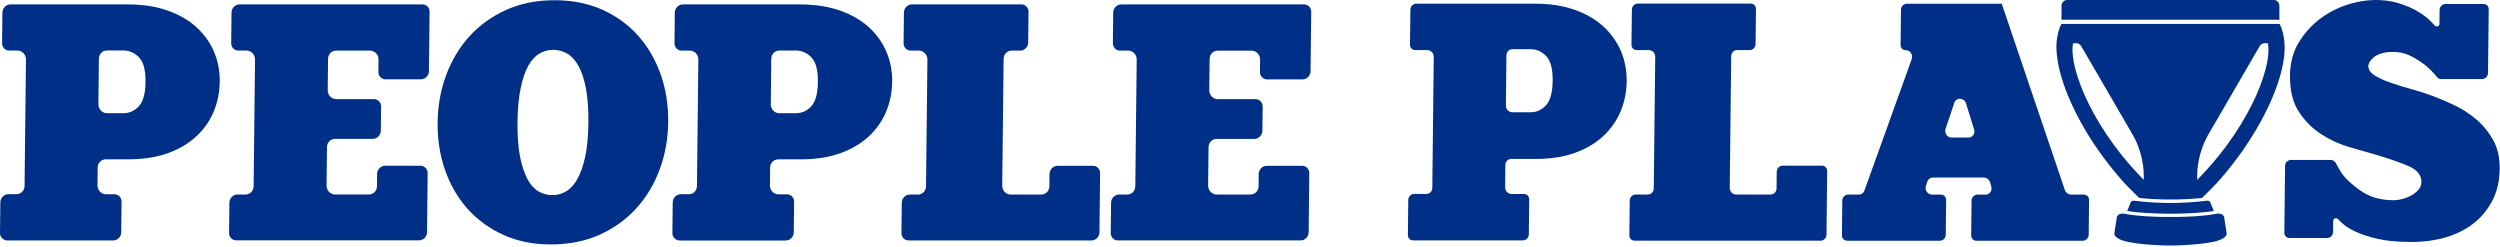
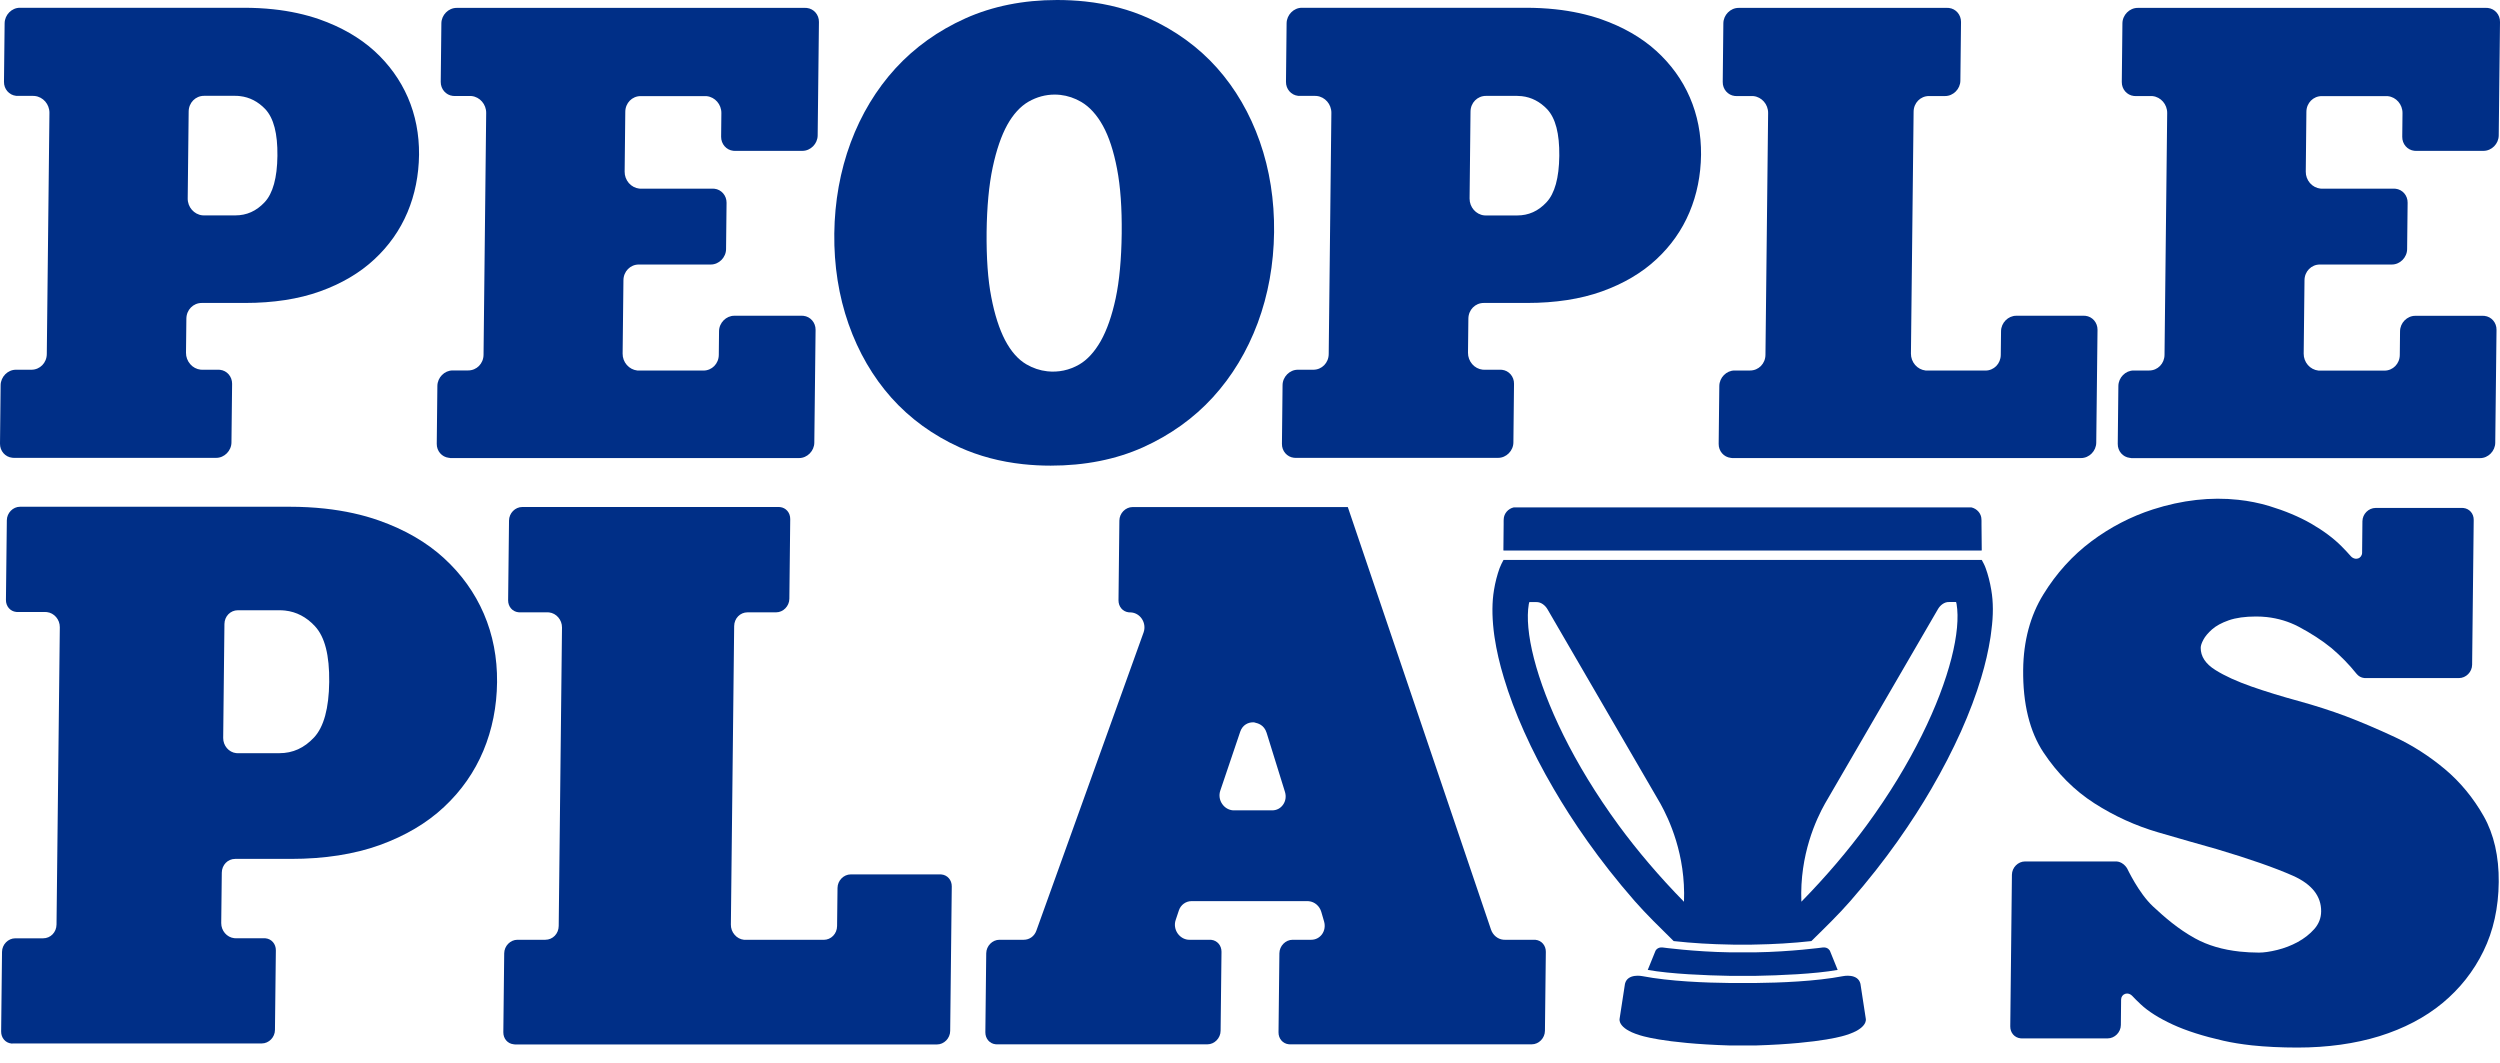
- <svg xmlns="http://www.w3.org/2000/svg" width="517" height="51" viewBox="0 0 517 51" fill="none">
-   <path d="M1.31 49.696C0.55 49.616 -0.01 48.956 0 48.176L0.07 41.826C0.08 40.916 0.84 40.156 1.72 40.156H3.41C4.33 40.156 5.07 39.406 5.08 38.456L5.37 12.296C5.38 11.366 4.68 10.556 3.78 10.466C3.76 10.466 3.62 10.456 3.6 10.456H1.91C1.85 10.456 1.8 10.456 1.74 10.446C0.98 10.366 0.42 9.706 0.43 8.926L0.5 2.576C0.51 1.666 1.27 0.906 2.15 0.906H26.44C27.55 0.906 28.63 0.966 29.66 1.076C31.46 1.266 33.13 1.636 34.63 2.166C37 2.996 39 4.156 40.59 5.596C42.18 7.036 43.41 8.736 44.23 10.646C45.06 12.556 45.47 14.646 45.44 16.856C45.42 19.076 44.99 21.186 44.18 23.106C43.37 25.036 42.16 26.756 40.58 28.216C39 29.676 37.02 30.846 34.69 31.686C32.36 32.516 29.62 32.946 26.56 32.946H21.87C20.94 32.946 20.21 33.696 20.2 34.646L20.16 38.336C20.16 38.786 20.32 39.226 20.61 39.566C20.91 39.906 21.31 40.116 21.74 40.166C21.76 40.166 21.9 40.176 21.92 40.176H23.67C23.73 40.176 23.78 40.176 23.83 40.186C24.59 40.266 25.15 40.926 25.14 41.706L25.07 48.056C25.06 48.966 24.3 49.726 23.42 49.726H1.45C1.42 49.706 1.36 49.706 1.31 49.696ZM26.02 10.466C25.86 10.446 25.69 10.436 25.52 10.436H22.12C21.19 10.436 20.46 11.186 20.45 12.136L20.35 21.566C20.34 22.496 21.04 23.306 21.94 23.396C21.96 23.396 22.1 23.406 22.12 23.406H25.52C26.76 23.406 27.81 22.936 28.71 21.976C29.6 21.026 30.07 19.336 30.09 16.956C30.12 14.516 29.69 12.856 28.77 11.886C27.98 11.056 27.06 10.586 26.02 10.466Z" fill="#002F87" />
-   <path d="M48.68 49.696C47.92 49.616 47.36 48.956 47.37 48.176L47.44 41.896C47.45 40.986 48.21 40.226 49.09 40.226H50.78C51.7 40.226 52.44 39.476 52.45 38.526L52.74 12.296C52.75 11.366 52.05 10.556 51.15 10.466C51.13 10.466 50.99 10.456 50.97 10.456H49.28C49.22 10.456 49.17 10.456 49.12 10.446C48.36 10.366 47.8 9.706 47.81 8.926L47.88 2.576C47.89 1.666 48.65 0.906 49.53 0.906H87.36C87.42 0.906 87.47 0.906 87.53 0.916C88.29 0.996 88.85 1.656 88.84 2.436L88.7 14.736C88.69 15.646 87.93 16.406 87.05 16.406H79.72C79.66 16.406 79.61 16.406 79.56 16.396C78.8 16.316 78.24 15.656 78.25 14.876L78.28 12.306C78.29 11.376 77.59 10.566 76.69 10.476C76.67 10.476 76.53 10.466 76.51 10.466H69.51C68.58 10.466 67.85 11.216 67.84 12.166L67.77 18.656C67.77 19.106 67.93 19.546 68.22 19.886C68.52 20.226 68.92 20.446 69.35 20.486C69.37 20.486 69.51 20.496 69.53 20.496H77.34C77.4 20.496 77.45 20.496 77.5 20.506C78.26 20.586 78.82 21.246 78.81 22.026L78.75 27.046C78.74 27.956 77.98 28.716 77.1 28.716H69.29C68.36 28.716 67.63 29.466 67.62 30.416L67.53 38.376C67.53 38.826 67.69 39.266 67.98 39.606C68.28 39.946 68.68 40.166 69.11 40.206C69.13 40.206 69.27 40.216 69.29 40.216H76.29C77.22 40.216 77.95 39.466 77.96 38.516L77.99 35.946C78 35.036 78.76 34.276 79.64 34.276H86.97C87.03 34.276 87.08 34.276 87.13 34.286C87.89 34.366 88.45 35.026 88.44 35.806L88.31 48.036C88.3 48.946 87.54 49.706 86.66 49.706H48.83C48.79 49.706 48.73 49.706 48.68 49.696Z" fill="#002F87" />
-   <path d="M110.97 50.396C108.49 50.126 106.17 49.516 104.09 48.566C101.19 47.256 98.7 45.436 96.69 43.186C94.68 40.936 93.12 38.246 92.05 35.196C90.98 32.146 90.46 28.846 90.5 25.366C90.54 21.886 91.13 18.576 92.27 15.516C93.41 12.446 95.05 9.736 97.12 7.466C99.2 5.186 101.75 3.366 104.7 2.036C107.65 0.716 111 0.046 114.65 0.046C115.69 0.046 116.72 0.096 117.7 0.206C120.2 0.476 122.51 1.086 124.59 2.026C127.49 3.336 129.98 5.146 131.99 7.406C134 9.666 135.56 12.356 136.63 15.396C137.7 18.446 138.22 21.756 138.18 25.226C138.14 28.696 137.55 32.016 136.41 35.076C135.27 38.146 133.63 40.856 131.55 43.126C129.47 45.406 126.92 47.226 123.97 48.556C121.02 49.876 117.65 50.546 113.96 50.546C112.94 50.556 111.94 50.496 110.97 50.396ZM115.01 10.336C114.81 10.316 114.61 10.306 114.4 10.306C113.4 10.306 112.44 10.566 111.56 11.076C110.67 11.586 109.9 12.436 109.26 13.586C108.61 14.746 108.08 16.306 107.68 18.206C107.27 20.116 107.05 22.476 107.02 25.216C106.99 28.006 107.16 30.386 107.52 32.276C107.89 34.166 108.39 35.736 109.02 36.936C109.65 38.146 110.44 39.036 111.34 39.566C112.04 39.976 112.81 40.236 113.61 40.316C114.81 40.446 116 40.196 117.06 39.576C117.94 39.066 118.73 38.216 119.4 37.026C120.07 35.836 120.61 34.276 121.02 32.406C121.43 30.516 121.65 28.146 121.68 25.356C121.71 22.616 121.54 20.246 121.18 18.336C120.82 16.426 120.3 14.856 119.65 13.666C118.99 12.476 118.2 11.606 117.29 11.076C116.56 10.676 115.8 10.426 115.01 10.336Z" fill="#002F87" />
-   <path d="M140.36 49.706C139.6 49.626 139.04 48.966 139.05 48.186L139.12 41.836C139.13 40.926 139.89 40.166 140.77 40.166H142.46C143.39 40.166 144.12 39.416 144.13 38.466L144.42 12.306C144.43 11.376 143.73 10.566 142.83 10.476C142.81 10.476 142.67 10.466 142.65 10.466H140.96C140.9 10.466 140.85 10.466 140.79 10.456C140.03 10.376 139.47 9.716 139.48 8.936L139.55 2.586C139.56 1.676 140.32 0.916 141.2 0.916H165.49C166.6 0.916 167.68 0.976 168.71 1.086C170.51 1.276 172.18 1.646 173.68 2.176C176.04 3.006 178.05 4.156 179.65 5.606C181.24 7.046 182.47 8.746 183.29 10.656C184.12 12.566 184.53 14.656 184.5 16.866C184.48 19.096 184.05 21.196 183.24 23.116C182.43 25.046 181.22 26.766 179.64 28.226C178.06 29.686 176.08 30.856 173.75 31.696C171.42 32.526 168.68 32.956 165.62 32.956H160.93C160 32.956 159.27 33.706 159.26 34.656L159.22 38.346C159.22 38.796 159.38 39.236 159.67 39.576C159.97 39.916 160.37 40.136 160.8 40.176C160.82 40.176 160.96 40.186 160.98 40.186H162.74C162.8 40.186 162.85 40.186 162.91 40.196C163.67 40.276 164.23 40.936 164.22 41.716L164.15 48.066C164.14 48.976 163.38 49.736 162.5 49.736H140.53C140.47 49.716 140.41 49.706 140.36 49.706ZM165.07 10.476C164.91 10.456 164.74 10.446 164.57 10.446H161.17C160.24 10.446 159.51 11.196 159.5 12.146L159.4 21.576C159.39 22.506 160.09 23.316 160.99 23.406C161.01 23.406 161.15 23.416 161.17 23.416H164.57C165.81 23.416 166.86 22.946 167.76 21.986C168.65 21.036 169.12 19.346 169.14 16.966C169.17 14.526 168.74 12.866 167.82 11.896C167.03 11.066 166.11 10.586 165.07 10.476Z" fill="#002F87" />
-   <path d="M187.73 49.706C186.97 49.626 186.41 48.966 186.42 48.186L186.49 41.906C186.5 40.996 187.25 40.226 188.14 40.236H189.83C190.75 40.236 191.49 39.486 191.5 38.536L191.79 12.306C191.8 11.376 191.1 10.576 190.2 10.476C190.18 10.476 190.04 10.466 190.02 10.466H188.33C188.27 10.466 188.22 10.466 188.17 10.456C187.41 10.376 186.85 9.716 186.86 8.936L186.93 2.586C186.94 1.676 187.69 0.906 188.58 0.906H211.23C211.29 0.906 211.34 0.906 211.39 0.916C212.15 0.996 212.71 1.656 212.7 2.446L212.63 8.796C212.62 9.706 211.87 10.466 210.98 10.466H209.22C208.3 10.466 207.56 11.216 207.55 12.166L207.26 38.396C207.26 38.846 207.42 39.286 207.71 39.626C208.01 39.966 208.41 40.176 208.84 40.226C208.86 40.226 209 40.236 209.02 40.236H215.34C216.26 40.236 217 39.486 217.01 38.536L217.04 35.966C217.05 35.056 217.81 34.286 218.69 34.286H226.03C226.09 34.286 226.14 34.286 226.19 34.296C226.95 34.376 227.51 35.036 227.5 35.826L227.37 48.056C227.36 48.966 226.61 49.726 225.72 49.726H187.89C187.84 49.716 187.78 49.716 187.73 49.706Z" fill="#002F87" />
-   <path d="M231.01 49.706C230.25 49.626 229.69 48.966 229.7 48.186L229.77 41.906C229.78 40.996 230.53 40.236 231.42 40.236H233.11C234.03 40.236 234.77 39.486 234.78 38.536L235.07 12.306C235.08 11.376 234.38 10.566 233.48 10.476C233.46 10.476 233.32 10.466 233.3 10.466H231.61C231.55 10.466 231.5 10.466 231.45 10.456C230.69 10.376 230.13 9.716 230.14 8.936L230.21 2.586C230.22 1.676 230.97 0.916 231.86 0.916H269.69C269.75 0.916 269.8 0.916 269.85 0.926C270.61 1.006 271.17 1.666 271.16 2.446L271.02 14.746C271.01 15.656 270.26 16.416 269.37 16.416H262.03C261.97 16.416 261.87 16.406 261.87 16.406C261.11 16.326 260.55 15.666 260.56 14.886L260.59 12.316C260.6 11.386 259.9 10.576 259 10.486C258.98 10.486 258.84 10.476 258.82 10.476H251.82C250.9 10.476 250.16 11.226 250.15 12.176L250.08 18.666C250.08 19.116 250.24 19.556 250.53 19.896C250.83 20.236 251.23 20.446 251.66 20.496C251.68 20.496 251.82 20.506 251.84 20.506H259.65C259.71 20.506 259.76 20.506 259.81 20.516C260.57 20.596 261.13 21.256 261.12 22.036L261.06 27.056C261.05 27.966 260.29 28.726 259.41 28.726H251.6C250.68 28.726 249.94 29.476 249.93 30.426L249.84 38.386C249.84 38.836 250 39.276 250.29 39.616C250.59 39.956 250.99 40.166 251.42 40.216C251.44 40.216 251.58 40.226 251.6 40.226H258.6C259.52 40.226 260.26 39.476 260.27 38.526L260.3 35.956C260.31 35.046 261.06 34.286 261.95 34.286H269.29C269.35 34.286 269.4 34.286 269.45 34.296C270.21 34.376 270.77 35.036 270.76 35.816L270.63 48.046C270.62 48.956 269.87 49.716 268.98 49.716H231.15C231.12 49.716 231.07 49.716 231.01 49.706Z" fill="#002F87" />
-   <path d="M459.96 44.936C459.71 43.926 458.33 44.216 458.33 44.216C455.74 44.716 452.33 44.846 450.07 44.866H447.65C445.39 44.846 441.98 44.716 439.39 44.216C439.39 44.216 438.01 43.926 437.76 44.936L437.25 48.236C437.25 48.236 437 49.136 439.11 49.776C439.11 49.776 441.24 50.566 447.65 50.756H450.07C456.48 50.556 458.61 49.776 458.61 49.776C460.71 49.136 460.47 48.236 460.47 48.236L459.96 44.936Z" fill="#002F87" />
-   <path d="M472.31 7.806C472.19 7.056 472.01 6.366 471.78 5.736C471.68 5.446 471.54 5.206 471.41 4.956H450.05H447.67H426.31C426.18 5.206 426.05 5.446 425.94 5.736C425.71 6.366 425.53 7.056 425.41 7.806C425.22 8.916 425.22 10.186 425.38 11.576C425.4 11.716 425.41 11.856 425.44 12.006C425.45 12.076 425.46 12.146 425.47 12.226C425.47 12.256 425.48 12.276 425.48 12.306C425.66 13.496 425.95 14.766 426.35 16.106C426.83 17.716 427.47 19.416 428.26 21.176C429.05 22.936 429.98 24.746 431.05 26.576C431.92 28.076 432.98 29.746 434.25 31.526C435.52 33.306 436.99 35.206 438.69 37.146C439.8 38.416 441.06 39.636 442.37 40.926C444.14 41.126 445.96 41.226 447.68 41.256C447.69 41.256 447.71 41.256 447.73 41.256C447.8 41.256 447.87 41.256 447.94 41.256C448.02 41.256 448.11 41.256 448.19 41.256C448.25 41.256 448.3 41.256 448.36 41.256C448.46 41.256 448.55 41.256 448.65 41.256C448.73 41.256 448.8 41.256 448.88 41.256C448.96 41.256 449.03 41.256 449.11 41.256C449.21 41.256 449.3 41.256 449.4 41.256C449.46 41.256 449.51 41.256 449.57 41.256C449.66 41.256 449.74 41.256 449.82 41.256C449.89 41.256 449.96 41.256 450.03 41.256C450.04 41.256 450.06 41.256 450.08 41.256C451.8 41.226 453.62 41.126 455.39 40.926C456.7 39.636 457.96 38.416 459.07 37.146C460.77 35.206 462.24 33.316 463.51 31.526C464.77 29.746 465.83 28.076 466.71 26.576C467.78 24.746 468.71 22.936 469.5 21.176C470.29 19.416 470.93 17.716 471.41 16.106C471.81 14.766 472.1 13.496 472.28 12.306C472.28 12.276 472.29 12.256 472.29 12.226C472.3 12.156 472.31 12.076 472.32 12.006C472.34 11.856 472.36 11.716 472.38 11.576C472.5 10.186 472.5 8.916 472.31 7.806ZM443.32 37.196C440.99 34.806 438.92 32.376 437.15 29.976C435.01 27.046 433.28 24.176 431.96 21.506C430.63 18.836 429.71 16.366 429.17 14.246C428.63 12.136 428.47 10.376 428.68 9.116C428.69 9.046 428.71 8.996 428.73 8.936H429.39C429.83 8.926 430.23 9.246 430.43 9.596L441.09 27.946C441.91 29.396 443.5 32.746 443.32 37.196ZM468.54 14.246C468 16.356 467.08 18.836 465.75 21.506C464.42 24.176 462.7 27.056 460.56 29.976C458.8 32.376 456.73 34.816 454.39 37.196C454.21 32.746 455.8 29.396 456.61 27.946L467.27 9.596C467.48 9.236 467.87 8.916 468.31 8.936H468.97C468.98 9.006 469 9.056 469.02 9.116C469.24 10.366 469.09 12.126 468.54 14.246Z" fill="#002F87" />
-   <path d="M447.65 41.966C444.29 41.916 441.32 41.506 441.32 41.506C440.81 41.446 440.64 41.826 440.64 41.826L439.91 43.626C442.09 44.016 445.4 44.146 447.65 44.186H450.07C452.32 44.146 455.64 44.006 457.81 43.626L457.08 41.826C457.08 41.826 456.91 41.446 456.4 41.506C456.4 41.506 453.43 41.906 450.07 41.966H447.65Z" fill="#002F87" />
-   <path d="M426.33 4.076H447.64H450.06H471.37V4.056H471.39L471.37 1.586V1.256C471.37 1.226 471.37 1.196 471.37 1.166V1.126C471.36 0.586 470.95 0.126 470.42 0.006H470.08H450.06H450.04H447.66H447.64H427.62H427.28C426.75 0.126 426.34 0.586 426.33 1.126V1.166C426.33 1.196 426.33 1.226 426.33 1.256V1.586L426.31 4.056H426.33V4.076Z" fill="#002F87" />
-   <path d="M292.09 49.696C291.54 49.636 291.15 49.176 291.15 48.596L291.23 41.336C291.24 40.666 291.79 40.106 292.44 40.106H294.98C295.66 40.106 296.19 39.556 296.2 38.856L296.5 11.746C296.51 11.046 295.99 10.446 295.32 10.366C295.3 10.366 295.21 10.356 295.19 10.356H292.65C292.61 10.356 292.57 10.356 292.53 10.346C291.98 10.286 291.59 9.826 291.59 9.246L291.67 1.986C291.68 1.316 292.23 0.756 292.88 0.756H317.47C318.57 0.756 319.65 0.816 320.67 0.926C322.46 1.116 324.12 1.486 325.62 2.016C327.98 2.846 329.97 4.006 331.56 5.456C333.14 6.906 334.36 8.606 335.19 10.516C336.01 12.436 336.42 14.526 336.4 16.746C336.38 18.976 335.95 21.076 335.15 23.006C334.34 24.936 333.14 26.656 331.57 28.126C330 29.596 328.03 30.766 325.71 31.606C323.39 32.446 320.67 32.866 317.62 32.866H312.53C311.85 32.866 311.32 33.416 311.31 34.126L311.26 38.726C311.25 39.426 311.77 40.026 312.44 40.106C312.46 40.106 312.55 40.116 312.57 40.116H315.18C315.22 40.116 315.26 40.116 315.3 40.126C315.85 40.186 316.24 40.646 316.24 41.226L316.16 48.486C316.15 49.156 315.6 49.716 314.95 49.716H292.24C292.17 49.706 292.13 49.696 292.09 49.696ZM317.06 10.206C316.9 10.186 316.73 10.176 316.56 10.176H312.75C312.07 10.176 311.54 10.726 311.53 11.436L311.42 21.826C311.41 22.526 311.93 23.136 312.6 23.206C312.62 23.206 312.71 23.216 312.73 23.216H316.54C317.77 23.216 318.81 22.746 319.71 21.776C320.6 20.816 321.06 19.116 321.09 16.726C321.12 14.276 320.69 12.606 319.78 11.626C319 10.806 318.09 10.326 317.06 10.206Z" fill="#002F87" />
-   <path d="M337.89 49.756C337.34 49.696 336.95 49.236 336.95 48.656L337.03 41.456C337.04 40.786 337.59 40.226 338.24 40.226H340.78C341.46 40.226 341.99 39.676 342 38.966L342.3 11.746C342.31 11.046 341.79 10.436 341.12 10.366C341.1 10.366 341.01 10.356 340.99 10.356H338.45C338.41 10.356 338.37 10.356 338.33 10.346C337.78 10.286 337.39 9.826 337.39 9.246L337.47 1.976C337.48 1.306 338.03 0.746 338.68 0.746H362.07C362.11 0.746 362.15 0.746 362.19 0.756C362.74 0.816 363.13 1.276 363.13 1.856L363.05 9.126C363.04 9.796 362.49 10.356 361.84 10.356H359.23C358.55 10.356 358.02 10.906 358.01 11.616L357.71 38.836C357.71 39.176 357.83 39.506 358.05 39.766C358.27 40.026 358.57 40.186 358.9 40.216C358.92 40.216 359.01 40.226 359.03 40.226H366.17C366.85 40.226 367.38 39.676 367.39 38.966L367.43 35.486C367.44 34.816 367.99 34.256 368.64 34.256H376.8C376.84 34.256 376.88 34.256 376.92 34.266C377.47 34.326 377.86 34.786 377.86 35.366L377.72 48.536C377.71 49.206 377.16 49.766 376.51 49.766H338.03C337.97 49.766 337.93 49.766 337.89 49.756Z" fill="#002F87" />
-   <path d="M381.85 49.767C381.3 49.706 380.91 49.246 380.91 48.666L380.99 41.466C381 40.796 381.55 40.236 382.2 40.236H384.42C384.94 40.236 385.38 39.916 385.56 39.416L395.35 12.206C395.5 11.806 395.44 11.346 395.19 10.976C394.97 10.646 394.62 10.427 394.24 10.386C394.22 10.386 394.02 10.377 393.98 10.377C393.43 10.316 393.04 9.856 393.04 9.276L393.12 2.006C393.13 1.336 393.68 0.776 394.33 0.776H413.96L427.02 39.316C427.19 39.816 427.63 40.176 428.13 40.236C428.15 40.236 428.24 40.246 428.26 40.246H430.96C431 40.246 431.04 40.246 431.08 40.257C431.63 40.316 432.02 40.776 432.02 41.356L431.94 48.556C431.93 49.226 431.38 49.786 430.73 49.786H408.7C408.66 49.786 408.62 49.786 408.58 49.776C408.03 49.716 407.64 49.256 407.64 48.676L407.72 41.476C407.73 40.806 408.28 40.246 408.93 40.246H410.63C411.02 40.246 411.38 40.066 411.61 39.746C411.85 39.416 411.92 38.996 411.8 38.586L411.55 37.706C411.39 37.166 410.95 36.786 410.42 36.726C410.4 36.726 410.31 36.716 410.29 36.716H399.72C399.2 36.716 398.73 37.056 398.57 37.566L398.28 38.446C398.15 38.846 398.21 39.296 398.46 39.656C398.68 39.976 399.02 40.187 399.4 40.236C399.42 40.236 399.51 40.246 399.53 40.246H401.4C401.44 40.246 401.48 40.246 401.52 40.257C402.07 40.316 402.46 40.776 402.46 41.356L402.38 48.556C402.37 49.226 401.82 49.786 401.17 49.786H381.98C381.93 49.766 381.89 49.767 381.85 49.767ZM405.31 20.406C404.89 20.406 404.37 20.627 404.16 21.247L402.34 26.637C402.2 27.037 402.27 27.496 402.51 27.856C402.73 28.186 403.08 28.396 403.45 28.436C403.47 28.436 403.56 28.446 403.58 28.446H407.08C407.48 28.446 407.83 28.256 408.07 27.936C408.31 27.606 408.37 27.177 408.24 26.767L406.57 21.387C406.34 20.646 405.74 20.506 405.54 20.466C405.49 20.446 405.44 20.436 405.39 20.426C405.37 20.406 405.34 20.406 405.31 20.406Z" fill="#002F87" />
-   <path d="M485.43 37.196C486.48 38.176 487.7 39.236 489.26 40.106C490.41 40.736 491.78 41.146 493.34 41.316C493.89 41.376 494.48 41.406 495.08 41.406C495.54 41.406 496.1 41.326 496.75 41.166C497.4 41.006 498.03 40.766 498.62 40.436C499.2 40.116 499.71 39.726 500.12 39.256C500.53 38.796 500.74 38.256 500.75 37.646C500.77 36.256 499.9 35.156 498.19 34.396C496.54 33.656 494.19 32.846 491.23 31.966C489.74 31.546 487.97 31.046 485.9 30.436C483.85 29.846 481.89 28.956 480.07 27.786C478.26 26.626 476.7 25.066 475.43 23.156C474.16 21.246 473.54 18.706 473.57 15.596C473.6 12.976 474.22 10.676 475.4 8.746C476.59 6.816 478.07 5.176 479.79 3.886C481.51 2.596 483.4 1.616 485.41 0.976C488.07 0.126 490.68 -0.174 493.18 0.096C494.15 0.196 495.1 0.386 496 0.656C497.45 1.096 498.74 1.636 499.85 2.276C500.95 2.916 501.88 3.606 502.6 4.326C502.91 4.636 503.2 4.946 503.46 5.246C503.57 5.376 503.72 5.456 503.88 5.466C503.96 5.476 504.04 5.466 504.11 5.446C504.33 5.376 504.48 5.166 504.48 4.916L504.51 2.046C504.52 1.386 505.07 0.826 505.72 0.826H513.61C513.65 0.826 513.69 0.826 513.73 0.836C514.28 0.896 514.67 1.346 514.67 1.916L514.52 15.126C514.51 15.786 513.96 16.346 513.31 16.346H504.79C504.75 16.346 504.71 16.346 504.68 16.336C504.4 16.306 504.15 16.166 503.98 15.946C503.3 15.096 502.54 14.316 501.7 13.606C500.84 12.906 499.83 12.246 498.68 11.646C497.8 11.186 496.83 10.896 495.8 10.786C495.48 10.756 495.15 10.736 494.82 10.736C493.83 10.736 492.99 10.856 492.34 11.086C491.69 11.316 491.17 11.596 490.81 11.916C490.45 12.236 490.18 12.556 490.02 12.846C489.86 13.156 489.77 13.396 489.77 13.586C489.76 14.376 490.21 15.056 491.11 15.616C491.96 16.146 493.07 16.656 494.4 17.116C495.7 17.576 497.15 18.016 498.69 18.436C500.21 18.846 501.66 19.316 503 19.816C504.37 20.336 505.87 20.976 507.47 21.716C509.09 22.466 510.63 23.456 512.04 24.646C513.45 25.826 514.64 27.276 515.57 28.936C516.51 30.596 516.97 32.616 516.94 34.936C516.91 37.276 516.45 39.396 515.55 41.226C514.65 43.066 513.39 44.666 511.81 45.976C510.22 47.286 508.29 48.306 506.06 48.996C503.84 49.686 501.32 50.036 498.58 50.036C497.08 50.036 495.68 49.966 494.43 49.836C493.49 49.736 492.61 49.596 491.83 49.416C489.99 49.006 488.44 48.506 487.2 47.936C485.96 47.366 484.98 46.746 484.28 46.086C484 45.826 483.74 45.566 483.51 45.326C483.4 45.206 483.25 45.136 483.11 45.126C483.03 45.116 482.95 45.126 482.87 45.156C482.65 45.226 482.51 45.436 482.51 45.676L482.48 47.996C482.47 48.656 481.92 49.216 481.28 49.216H473.46C473.42 49.216 473.38 49.216 473.34 49.206C472.79 49.146 472.4 48.696 472.4 48.126L472.55 34.296C472.56 33.636 473.11 33.076 473.76 33.076H482.03C482.07 33.076 482.11 33.076 482.14 33.086C482.35 33.106 482.49 33.186 482.56 33.226C482.85 33.386 483.01 33.646 483.07 33.736C483.08 33.746 484.1 35.956 485.43 37.196Z" fill="#002F87" />
+ <svg xmlns="http://www.w3.org/2000/svg" width="120" height="51" viewBox="0 0 120 51" fill="none">
+   <path d="M0.583 21.971C0.249 21.935 -0.003 21.647 2.71311e-05 21.298L0.03 18.487C0.036 18.087 0.37 17.747 0.762 17.747H1.508C1.918 17.747 2.243 17.416 2.246 16.994L2.373 5.417C2.376 5.004 2.07 4.649 1.669 4.607C1.66 4.607 1.599 4.603 1.59 4.603H0.844C0.819 4.603 0.795 4.603 0.771 4.6C0.437 4.564 0.185 4.273 0.191 3.927L0.222 1.114C0.228 0.713 0.561 0.373 0.953 0.373H11.702C12.194 0.373 12.673 0.397 13.125 0.446C13.92 0.531 14.661 0.695 15.325 0.925C16.372 1.293 17.262 1.805 17.966 2.443C18.67 3.083 19.21 3.833 19.577 4.676C19.944 5.523 20.123 6.449 20.114 7.426C20.102 8.409 19.917 9.341 19.559 10.19C19.198 11.046 18.664 11.805 17.966 12.451C17.268 13.101 16.391 13.617 15.359 13.987C14.327 14.357 13.116 14.542 11.76 14.542H9.684C9.274 14.542 8.949 14.873 8.946 15.295L8.928 16.931C8.925 17.131 8.998 17.325 9.129 17.477C9.259 17.629 9.438 17.723 9.629 17.744C9.638 17.744 9.699 17.747 9.708 17.747H10.485C10.509 17.747 10.534 17.75 10.558 17.75C10.895 17.786 11.144 18.075 11.141 18.424L11.11 21.237C11.107 21.637 10.77 21.977 10.379 21.977H0.659C0.631 21.977 0.607 21.974 0.583 21.971ZM11.517 4.613C11.444 4.603 11.371 4.6 11.295 4.6H9.793C9.383 4.6 9.059 4.931 9.056 5.353L9.01 9.526C9.004 9.939 9.314 10.294 9.711 10.336C9.72 10.336 9.781 10.339 9.79 10.339H11.292C11.842 10.339 12.303 10.133 12.704 9.705C13.098 9.283 13.304 8.537 13.316 7.483C13.329 6.406 13.137 5.672 12.734 5.238C12.385 4.874 11.978 4.664 11.517 4.613Z" fill="#002F87" />
+   <path d="M21.544 21.975C21.21 21.938 20.958 21.65 20.964 21.301L20.994 18.521C21 18.12 21.334 17.781 21.726 17.781H22.472C22.882 17.781 23.207 17.45 23.21 17.028L23.337 5.42C23.34 5.007 23.034 4.652 22.636 4.61C22.627 4.61 22.566 4.607 22.557 4.607H21.811C21.786 4.607 21.762 4.607 21.738 4.604C21.404 4.567 21.152 4.279 21.155 3.93L21.186 1.12C21.189 0.719 21.525 0.379 21.917 0.379H38.657C38.681 0.379 38.705 0.379 38.729 0.382C39.063 0.419 39.315 0.707 39.309 1.056L39.248 6.5C39.245 6.901 38.908 7.241 38.517 7.241H35.27C35.245 7.241 35.221 7.241 35.197 7.238C34.863 7.202 34.611 6.913 34.614 6.564L34.626 5.426C34.629 5.013 34.323 4.658 33.925 4.616C33.916 4.616 33.856 4.613 33.846 4.613H30.751C30.341 4.613 30.017 4.944 30.014 5.365L29.983 8.239C29.98 8.44 30.053 8.634 30.183 8.786C30.314 8.937 30.493 9.031 30.684 9.053C30.693 9.053 30.754 9.056 30.763 9.056H34.22C34.244 9.056 34.268 9.056 34.292 9.059C34.626 9.095 34.878 9.387 34.875 9.732L34.851 11.957C34.848 12.357 34.511 12.697 34.12 12.697H30.663C30.253 12.697 29.929 13.028 29.925 13.45L29.886 16.973C29.883 17.174 29.956 17.368 30.086 17.517C30.217 17.668 30.396 17.762 30.587 17.784C30.596 17.784 30.657 17.787 30.669 17.787H33.764C34.174 17.787 34.499 17.456 34.502 17.034L34.514 15.896C34.517 15.495 34.854 15.156 35.245 15.156H38.493C38.517 15.156 38.541 15.159 38.566 15.159C38.899 15.195 39.151 15.483 39.148 15.832L39.087 21.246C39.084 21.647 38.748 21.987 38.356 21.987H21.616C21.592 21.978 21.568 21.978 21.544 21.975Z" fill="#002F87" />
+   <path d="M49.108 22.281C48.01 22.163 46.987 21.89 46.064 21.474C44.781 20.891 43.679 20.09 42.787 19.092C41.898 18.093 41.206 16.904 40.732 15.556C40.259 14.209 40.028 12.746 40.046 11.207C40.065 9.669 40.329 8.203 40.832 6.846C41.336 5.49 42.062 4.291 42.981 3.284C43.904 2.276 45.032 1.469 46.337 0.883C47.642 0.297 49.123 0 50.738 0C51.199 0 51.651 0.024 52.088 0.07C53.193 0.188 54.219 0.461 55.138 0.877C56.419 1.46 57.523 2.258 58.416 3.259C59.305 4.258 59.997 5.447 60.47 6.795C60.944 8.145 61.174 9.608 61.156 11.144C61.138 12.682 60.874 14.148 60.37 15.505C59.863 16.861 59.141 18.06 58.221 19.067C57.302 20.075 56.17 20.882 54.865 21.471C53.56 22.056 52.07 22.351 50.434 22.351C49.982 22.351 49.536 22.327 49.108 22.281ZM50.896 4.555C50.808 4.546 50.717 4.54 50.629 4.54C50.185 4.54 49.764 4.655 49.369 4.88C48.978 5.107 48.635 5.481 48.349 5.994C48.064 6.51 47.828 7.195 47.648 8.039C47.469 8.883 47.372 9.927 47.357 11.14C47.345 12.376 47.418 13.426 47.582 14.263C47.742 15.101 47.967 15.796 48.243 16.327C48.526 16.864 48.868 17.256 49.269 17.489C49.581 17.671 49.918 17.784 50.273 17.823C50.805 17.881 51.333 17.768 51.8 17.498C52.188 17.274 52.537 16.894 52.835 16.372C53.132 15.844 53.372 15.159 53.551 14.327C53.73 13.492 53.827 12.443 53.842 11.207C53.855 9.993 53.782 8.949 53.618 8.103C53.457 7.256 53.229 6.561 52.941 6.039C52.65 5.511 52.298 5.126 51.9 4.892C51.584 4.707 51.248 4.595 50.896 4.555Z" fill="#002F87" />
+   <path d="M62.112 21.974C61.778 21.938 61.526 21.65 61.533 21.301L61.563 18.487C61.566 18.087 61.903 17.747 62.294 17.747H63.041C63.45 17.747 63.775 17.416 63.778 16.994L63.906 5.417C63.909 5.004 63.602 4.649 63.205 4.607C63.196 4.607 63.135 4.603 63.126 4.603H62.379C62.355 4.603 62.331 4.603 62.306 4.6C61.973 4.564 61.721 4.273 61.727 3.927L61.757 1.114C61.763 0.713 62.097 0.373 62.489 0.373H73.238C73.726 0.373 74.206 0.397 74.661 0.446C75.456 0.531 76.197 0.695 76.861 0.925C77.908 1.293 78.794 1.802 79.501 2.443C80.205 3.083 80.749 3.833 81.113 4.676C81.48 5.523 81.659 6.446 81.65 7.426C81.638 8.412 81.453 9.341 81.094 10.19C80.736 11.043 80.199 11.805 79.501 12.451C78.803 13.101 77.926 13.617 76.894 13.987C75.863 14.357 74.652 14.542 73.295 14.542H71.219C70.81 14.542 70.485 14.873 70.482 15.295L70.464 16.931C70.461 17.131 70.534 17.325 70.664 17.477C70.795 17.629 70.974 17.723 71.165 17.744C71.174 17.744 71.235 17.747 71.244 17.747H72.021C72.045 17.747 72.069 17.75 72.094 17.75C72.427 17.786 72.679 18.075 72.673 18.424L72.643 21.237C72.64 21.637 72.303 21.977 71.911 21.977H62.191C62.161 21.98 62.136 21.977 62.112 21.974ZM73.046 4.616C72.974 4.607 72.901 4.603 72.825 4.603H71.323C70.913 4.603 70.588 4.934 70.585 5.356L70.54 9.529C70.537 9.942 70.843 10.297 71.241 10.339C71.25 10.339 71.311 10.342 71.32 10.342H72.822C73.371 10.342 73.835 10.136 74.233 9.708C74.627 9.286 74.834 8.54 74.846 7.486C74.858 6.409 74.667 5.675 74.263 5.241C73.917 4.88 73.508 4.667 73.046 4.616Z" fill="#002F87" />
+   <path d="M83.076 21.978C82.742 21.941 82.49 21.653 82.496 21.304L82.527 18.524C82.533 18.123 82.867 17.784 83.258 17.784H84.005C84.414 17.784 84.739 17.453 84.742 17.031L84.87 5.423C84.873 5.01 84.566 4.655 84.169 4.613C84.159 4.613 84.099 4.61 84.09 4.61H83.343C83.319 4.61 83.295 4.61 83.27 4.607C82.936 4.57 82.685 4.282 82.691 3.933L82.721 1.12C82.724 0.719 83.058 0.379 83.452 0.379H93.476C93.5 0.379 93.525 0.379 93.549 0.382C93.883 0.419 94.132 0.71 94.129 1.056L94.098 3.869C94.095 4.27 93.758 4.61 93.367 4.61H92.59C92.18 4.61 91.856 4.941 91.853 5.362L91.725 16.97C91.722 17.171 91.795 17.365 91.925 17.517C92.056 17.668 92.235 17.762 92.426 17.784C92.435 17.784 92.496 17.787 92.505 17.787H95.3C95.71 17.787 96.034 17.456 96.037 17.034L96.05 15.896C96.053 15.495 96.389 15.156 96.781 15.156H100.028C100.052 15.156 100.077 15.156 100.101 15.159C100.435 15.195 100.684 15.483 100.681 15.832L100.62 21.246C100.617 21.647 100.283 21.987 99.889 21.987H83.149C83.125 21.981 83.1 21.981 83.076 21.978Z" fill="#002F87" />
+   <path d="M102.231 21.978C101.898 21.941 101.646 21.653 101.652 21.304L101.682 18.524C101.688 18.123 102.022 17.784 102.413 17.784H103.16C103.57 17.784 103.894 17.453 103.897 17.031L104.025 5.423C104.028 5.01 103.721 4.655 103.324 4.613C103.315 4.613 103.254 4.61 103.245 4.61H102.498C102.474 4.61 102.45 4.61 102.426 4.607C102.092 4.57 101.84 4.282 101.846 3.933L101.876 1.12C101.879 0.719 102.216 0.379 102.608 0.379H119.347C119.372 0.379 119.396 0.379 119.42 0.382C119.754 0.419 120.006 0.707 120 1.056L119.939 6.5C119.936 6.901 119.602 7.241 119.208 7.241H115.961C115.936 7.241 115.888 7.238 115.888 7.238C115.554 7.202 115.302 6.913 115.308 6.564L115.32 5.426C115.323 5.013 115.017 4.658 114.619 4.616C114.61 4.616 114.549 4.613 114.54 4.613H111.445C111.035 4.613 110.71 4.944 110.707 5.365L110.677 8.239C110.674 8.44 110.747 8.634 110.877 8.786C111.008 8.937 111.187 9.031 111.378 9.053C111.387 9.053 111.448 9.056 111.457 9.056H114.914C114.938 9.056 114.962 9.056 114.986 9.059C115.32 9.095 115.572 9.383 115.566 9.732L115.542 11.957C115.539 12.357 115.202 12.697 114.81 12.697H111.354C110.944 12.697 110.619 13.028 110.616 13.45L110.577 16.973C110.574 17.174 110.647 17.368 110.777 17.52C110.908 17.671 111.087 17.765 111.278 17.787C111.287 17.787 111.348 17.79 111.357 17.79H114.452C114.862 17.79 115.187 17.459 115.19 17.037L115.202 15.899C115.205 15.498 115.539 15.159 115.933 15.159H119.18C119.205 15.159 119.229 15.159 119.253 15.162C119.59 15.198 119.839 15.486 119.833 15.835L119.772 21.249C119.769 21.65 119.435 21.99 119.044 21.99H102.304C102.28 21.981 102.253 21.981 102.231 21.978Z" fill="#002F87" />
+   <path d="M24.651 50.125C24.363 50.095 24.157 49.852 24.16 49.549L24.202 45.758C24.205 45.406 24.497 45.109 24.836 45.109H26.175C26.533 45.109 26.815 44.817 26.818 44.447L26.976 30.12C26.979 29.753 26.706 29.434 26.354 29.395C26.345 29.395 26.296 29.392 26.284 29.392H24.946C24.924 29.392 24.903 29.392 24.882 29.389C24.594 29.358 24.387 29.116 24.39 28.812L24.433 24.985C24.436 24.633 24.727 24.336 25.067 24.336H37.376C37.397 24.336 37.419 24.336 37.44 24.339C37.728 24.369 37.934 24.612 37.931 24.916L37.889 28.742C37.886 29.094 37.594 29.392 37.255 29.392H35.883C35.525 29.392 35.243 29.683 35.24 30.053L35.082 44.38C35.079 44.559 35.142 44.733 35.261 44.869C35.376 45.006 35.537 45.091 35.707 45.109C35.719 45.109 35.768 45.112 35.777 45.112H39.537C39.892 45.112 40.177 44.821 40.18 44.45L40.201 42.62C40.204 42.268 40.496 41.971 40.836 41.971H45.13C45.151 41.971 45.172 41.971 45.194 41.974C45.482 42.004 45.688 42.247 45.685 42.55L45.609 49.485C45.606 49.837 45.315 50.134 44.975 50.134H24.721C24.694 50.128 24.673 50.125 24.651 50.125Z" fill="#002F87" />
+   <path d="M0.546 50.089C0.258 50.058 0.052 49.816 0.055 49.512L0.097 45.688C0.1 45.336 0.392 45.039 0.731 45.039H2.07C2.428 45.039 2.71 44.748 2.713 44.377L2.871 30.105C2.874 29.738 2.601 29.419 2.249 29.38C2.237 29.38 2.188 29.377 2.179 29.377H0.841C0.819 29.377 0.798 29.377 0.777 29.373C0.489 29.343 0.282 29.1 0.285 28.797L0.328 24.973C0.331 24.621 0.622 24.324 0.962 24.324H13.905C14.485 24.324 15.052 24.354 15.59 24.412C16.53 24.515 17.407 24.706 18.193 24.985C19.432 25.422 20.485 26.032 21.316 26.797C22.148 27.559 22.791 28.454 23.225 29.462C23.659 30.469 23.871 31.574 23.859 32.742C23.847 33.913 23.626 35.024 23.201 36.038C22.776 37.054 22.142 37.962 21.316 38.733C20.491 39.507 19.453 40.12 18.23 40.563C17.01 41.003 15.574 41.227 13.972 41.227H11.289C10.931 41.227 10.649 41.519 10.646 41.889L10.619 44.307C10.616 44.675 10.889 44.993 11.244 45.033C11.253 45.033 11.302 45.036 11.314 45.036H12.685C12.707 45.036 12.728 45.036 12.749 45.039C13.037 45.069 13.244 45.312 13.241 45.615L13.198 49.439C13.195 49.791 12.904 50.086 12.564 50.086H0.61C0.589 50.095 0.568 50.092 0.546 50.089ZM13.687 29.307C13.602 29.298 13.514 29.292 13.423 29.292H11.417C11.059 29.292 10.777 29.583 10.773 29.953L10.713 35.422C10.71 35.792 10.983 36.111 11.335 36.15C11.347 36.15 11.396 36.153 11.405 36.153H13.408C14.057 36.153 14.603 35.904 15.077 35.395C15.544 34.891 15.787 33.995 15.802 32.736C15.817 31.446 15.593 30.569 15.113 30.053C14.71 29.619 14.23 29.367 13.687 29.307Z" fill="#002F87" />
+   <path d="M47.788 50.125C47.5 50.095 47.294 49.852 47.297 49.548L47.339 45.758C47.342 45.406 47.634 45.109 47.973 45.109H49.142C49.412 45.109 49.649 44.939 49.743 44.678L54.893 30.354C54.968 30.141 54.938 29.898 54.811 29.707C54.695 29.531 54.513 29.419 54.313 29.398C54.301 29.398 54.201 29.392 54.179 29.392C53.891 29.361 53.685 29.119 53.688 28.815L53.73 24.988C53.733 24.636 54.025 24.339 54.365 24.339H64.695L71.569 44.623C71.66 44.887 71.887 45.078 72.154 45.106C72.166 45.106 72.212 45.109 72.224 45.109H73.644C73.666 45.109 73.687 45.109 73.708 45.112C73.996 45.142 74.203 45.385 74.2 45.688L74.157 49.479C74.154 49.831 73.863 50.128 73.523 50.128H61.924C61.903 50.128 61.882 50.128 61.86 50.125C61.572 50.095 61.363 49.852 61.369 49.548L61.411 45.758C61.414 45.406 61.706 45.109 62.045 45.109H62.941C63.147 45.109 63.335 45.011 63.457 44.845C63.581 44.672 63.617 44.45 63.557 44.235L63.423 43.773C63.341 43.491 63.108 43.288 62.828 43.258C62.816 43.258 62.768 43.254 62.759 43.254H57.193C56.92 43.254 56.674 43.434 56.586 43.7L56.431 44.165C56.361 44.374 56.395 44.614 56.525 44.802C56.644 44.972 56.823 45.084 57.02 45.106C57.032 45.106 57.081 45.109 57.09 45.109H58.076C58.097 45.109 58.119 45.109 58.14 45.112C58.428 45.142 58.635 45.385 58.632 45.688L58.589 49.479C58.586 49.831 58.295 50.128 57.955 50.128H47.852C47.831 50.128 47.809 50.128 47.788 50.125ZM60.14 34.672C59.918 34.672 59.645 34.791 59.533 35.115L58.574 37.95C58.501 38.162 58.534 38.402 58.665 38.59C58.783 38.763 58.962 38.872 59.16 38.894C59.172 38.894 59.22 38.897 59.229 38.897H61.068C61.278 38.897 61.466 38.799 61.587 38.626C61.712 38.45 61.745 38.226 61.678 38.01L60.798 35.176C60.677 34.785 60.361 34.715 60.255 34.69C60.231 34.681 60.203 34.672 60.179 34.672C60.167 34.672 60.152 34.672 60.14 34.672Z" fill="#002F87" />
+   <path d="M103.348 43.512C103.904 44.028 104.544 44.59 105.364 45.042C105.967 45.376 106.69 45.588 107.509 45.676C107.8 45.706 108.11 45.725 108.429 45.725C108.668 45.725 108.963 45.682 109.309 45.597C109.652 45.512 109.985 45.385 110.295 45.215C110.601 45.048 110.869 44.839 111.084 44.596C111.299 44.353 111.412 44.071 111.415 43.749C111.424 43.018 110.969 42.441 110.064 42.037C109.193 41.652 107.961 41.221 106.401 40.757C105.618 40.538 104.684 40.271 103.594 39.953C102.517 39.64 101.485 39.17 100.529 38.557C99.576 37.947 98.757 37.124 98.089 36.12C97.422 35.115 97.094 33.777 97.112 32.144C97.127 30.766 97.452 29.555 98.077 28.539C98.702 27.519 99.482 26.66 100.387 25.984C101.291 25.307 102.286 24.791 103.342 24.451C104.741 24.002 106.116 23.847 107.433 23.99C107.943 24.044 108.441 24.145 108.917 24.287C109.679 24.518 110.359 24.803 110.941 25.137C111.524 25.474 112.01 25.838 112.389 26.217C112.553 26.381 112.702 26.542 112.841 26.7C112.902 26.767 112.981 26.809 113.063 26.818C113.102 26.821 113.145 26.818 113.184 26.806C113.302 26.77 113.381 26.66 113.381 26.53L113.396 25.022C113.399 24.673 113.691 24.381 114.031 24.381H118.182C118.204 24.381 118.225 24.381 118.246 24.384C118.534 24.415 118.741 24.654 118.738 24.955L118.662 31.907C118.659 32.257 118.367 32.548 118.027 32.548H113.542C113.521 32.548 113.503 32.548 113.481 32.545C113.336 32.53 113.205 32.457 113.111 32.338C112.756 31.892 112.349 31.48 111.909 31.106C111.457 30.739 110.926 30.393 110.322 30.075C109.858 29.832 109.348 29.68 108.805 29.619C108.638 29.601 108.465 29.592 108.289 29.592C107.767 29.592 107.327 29.653 106.981 29.774C106.635 29.895 106.365 30.044 106.177 30.211C105.986 30.381 105.846 30.548 105.764 30.703C105.679 30.863 105.634 30.991 105.634 31.094C105.631 31.507 105.867 31.868 106.341 32.162C106.79 32.445 107.376 32.709 108.074 32.955C108.759 33.194 109.521 33.428 110.331 33.649C111.13 33.868 111.891 34.114 112.598 34.378C113.318 34.651 114.11 34.988 114.95 35.379C115.803 35.777 116.61 36.296 117.357 36.921C118.097 37.543 118.722 38.302 119.217 39.176C119.709 40.047 119.951 41.112 119.939 42.338C119.927 43.57 119.681 44.684 119.208 45.649C118.738 46.617 118.073 47.458 117.238 48.149C116.404 48.838 115.384 49.372 114.21 49.737C113.038 50.098 111.715 50.283 110.274 50.283C109.485 50.283 108.747 50.246 108.089 50.177C107.594 50.122 107.133 50.049 106.723 49.955C105.758 49.737 104.936 49.476 104.286 49.175C103.637 48.875 103.118 48.55 102.751 48.204C102.605 48.068 102.468 47.931 102.344 47.8C102.286 47.74 102.21 47.7 102.131 47.691C102.089 47.688 102.047 47.691 102.004 47.706C101.889 47.746 101.813 47.852 101.813 47.983L101.801 49.203C101.798 49.548 101.506 49.843 101.166 49.843H97.048C97.027 49.843 97.006 49.843 96.985 49.84C96.696 49.809 96.49 49.57 96.493 49.269L96.572 41.989C96.575 41.64 96.866 41.349 97.206 41.349H101.558C101.579 41.349 101.597 41.349 101.619 41.352C101.728 41.364 101.807 41.406 101.84 41.424C101.992 41.509 102.08 41.646 102.107 41.694C102.11 41.691 102.647 42.86 103.348 43.512Z" fill="#002F87" />
+   <path d="M89.301 47.221C89.176 46.708 88.472 46.854 88.472 46.854C87.155 47.108 85.419 47.172 84.266 47.184H83.034C81.881 47.172 80.145 47.108 78.828 46.854C78.828 46.854 78.124 46.708 77.999 47.221L77.741 48.899C77.741 48.899 77.617 49.354 78.685 49.682C78.685 49.682 79.768 50.083 83.034 50.183H84.266C87.531 50.083 88.615 49.682 88.615 49.682C89.683 49.354 89.558 48.899 89.558 48.899L89.301 47.221Z" fill="#002F87" />
+   <path d="M95.582 28.324C95.519 27.944 95.428 27.589 95.312 27.27C95.261 27.125 95.191 27 95.124 26.876H84.254H83.04H72.169C72.103 27 72.036 27.125 71.981 27.27C71.866 27.592 71.772 27.944 71.711 28.324C71.617 28.888 71.614 29.531 71.693 30.241C71.702 30.314 71.711 30.387 71.72 30.46C71.726 30.496 71.732 30.533 71.736 30.569C71.736 30.581 71.739 30.597 71.742 30.609C71.833 31.216 71.981 31.862 72.188 32.542C72.433 33.361 72.758 34.229 73.159 35.121C73.559 36.017 74.033 36.936 74.579 37.868C75.025 38.633 75.562 39.482 76.206 40.39C76.849 41.297 77.599 42.259 78.463 43.248C79.028 43.892 79.671 44.514 80.336 45.172C81.237 45.273 82.163 45.324 83.037 45.339C83.043 45.339 83.052 45.339 83.061 45.339C83.098 45.339 83.134 45.339 83.167 45.342C83.21 45.342 83.252 45.342 83.295 45.345C83.325 45.345 83.353 45.345 83.38 45.345C83.428 45.345 83.477 45.345 83.525 45.345C83.565 45.345 83.601 45.345 83.641 45.345C83.68 45.345 83.717 45.345 83.756 45.345C83.805 45.345 83.853 45.345 83.902 45.345C83.929 45.345 83.959 45.345 83.987 45.345C84.029 45.345 84.072 45.345 84.114 45.342C84.151 45.342 84.187 45.342 84.22 45.339C84.227 45.339 84.236 45.339 84.245 45.339C85.119 45.324 86.044 45.273 86.946 45.172C87.613 44.517 88.254 43.895 88.818 43.248C89.683 42.259 90.433 41.297 91.076 40.39C91.719 39.482 92.259 38.633 92.703 37.868C93.246 36.936 93.719 36.014 94.123 35.121C94.523 34.226 94.848 33.361 95.094 32.542C95.3 31.862 95.446 31.213 95.54 30.609C95.54 30.597 95.543 30.581 95.546 30.569C95.552 30.533 95.558 30.496 95.561 30.46C95.573 30.387 95.582 30.314 95.588 30.241C95.683 29.534 95.68 28.888 95.582 28.324ZM80.831 43.285C79.641 42.071 78.591 40.833 77.693 39.61C76.603 38.12 75.723 36.657 75.049 35.297C74.376 33.938 73.905 32.681 73.629 31.604C73.353 30.527 73.274 29.631 73.383 28.994C73.389 28.961 73.398 28.933 73.408 28.9H73.745C73.969 28.894 74.169 29.058 74.275 29.237L79.702 38.578C80.108 39.315 80.922 41.018 80.831 43.285ZM93.668 31.601C93.391 32.678 92.924 33.935 92.247 35.294C91.574 36.654 90.694 38.12 89.604 39.607C88.706 40.83 87.656 42.068 86.466 43.282C86.375 41.018 87.185 39.312 87.598 38.575L93.024 29.234C93.13 29.052 93.331 28.888 93.555 28.897H93.892C93.898 28.93 93.91 28.955 93.916 28.991C94.023 29.628 93.944 30.524 93.668 31.601Z" fill="#002F87" />
+   <path d="M83.031 45.712C81.319 45.685 79.808 45.479 79.808 45.479C79.547 45.449 79.462 45.643 79.462 45.643L79.092 46.556C80.199 46.753 81.886 46.82 83.034 46.841H84.266C85.41 46.82 87.1 46.753 88.208 46.556L87.838 45.643C87.838 45.643 87.75 45.449 87.492 45.479C87.492 45.479 85.98 45.685 84.269 45.712H83.031Z" fill="#002F87" />
+   <path d="M72.181 26.427H83.031H84.263H95.112V26.418H95.124L95.112 25.161V24.994C95.112 24.979 95.112 24.961 95.109 24.946V24.924C95.106 24.651 94.894 24.415 94.624 24.354H94.451H84.26H84.251H83.037H83.028H72.837H72.664C72.394 24.412 72.185 24.648 72.178 24.924V24.946C72.178 24.961 72.175 24.976 72.175 24.994V25.161L72.163 26.418H72.175V26.427H72.181Z" fill="#002F87" />
</svg>
